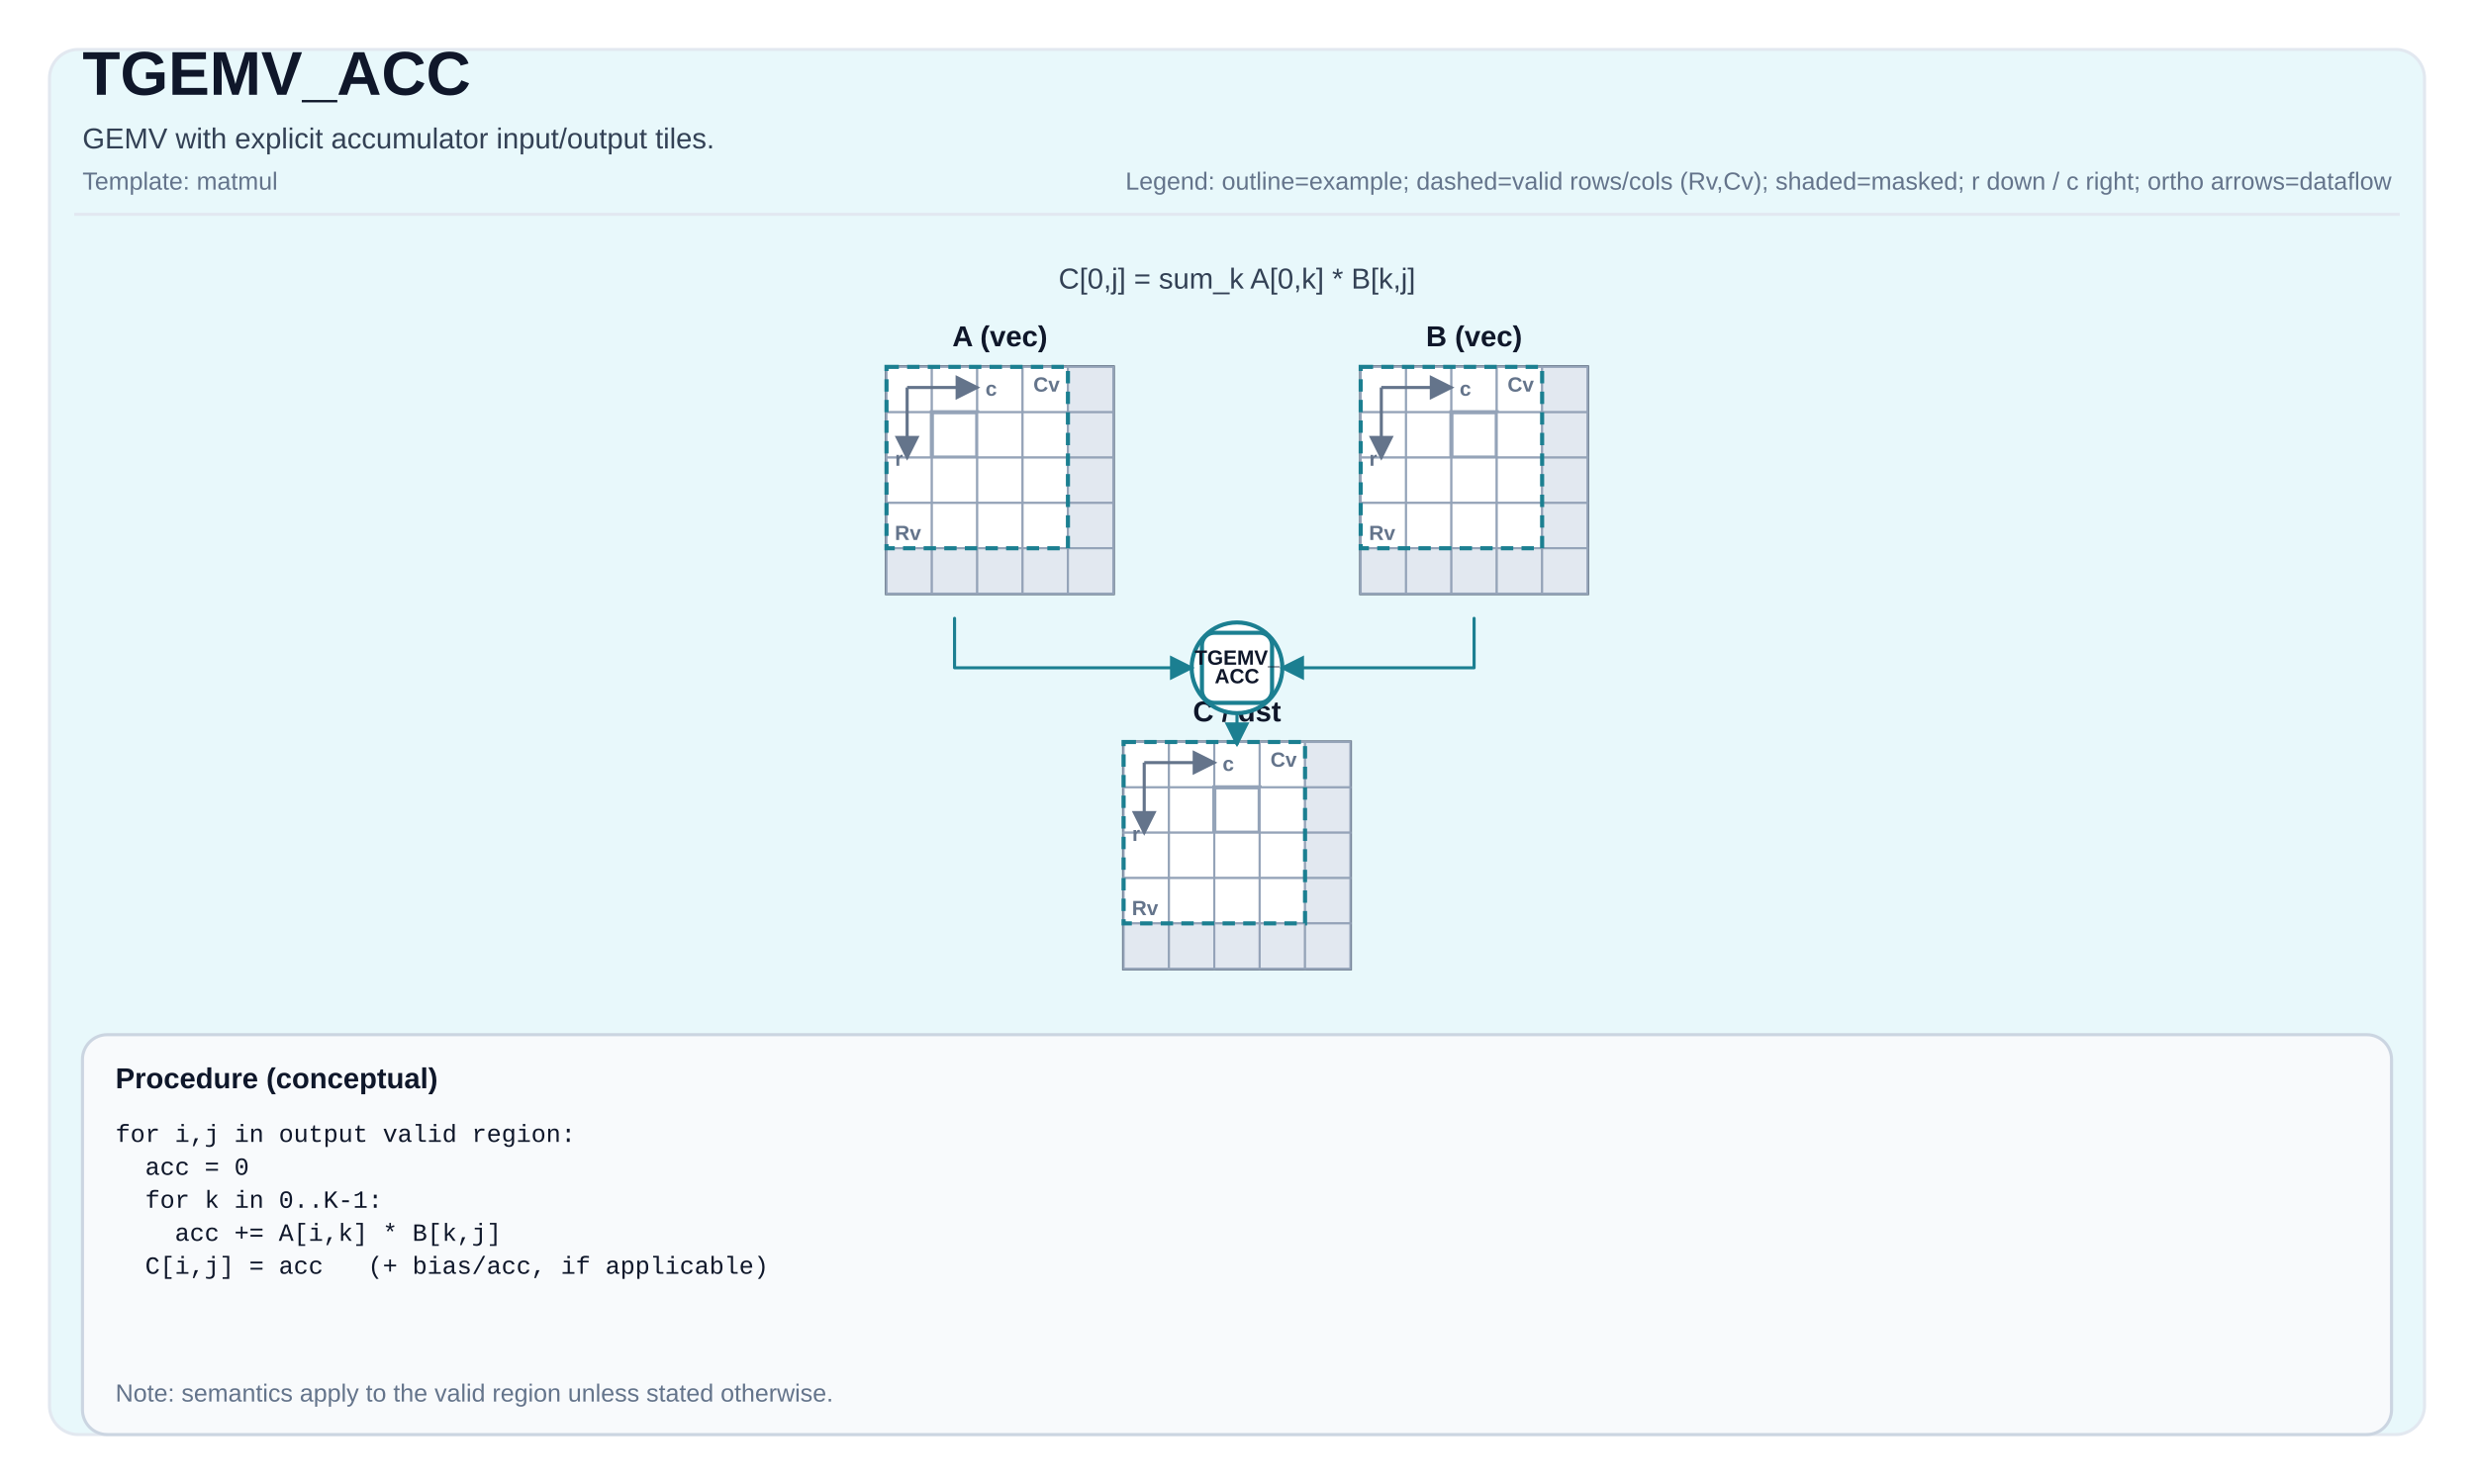
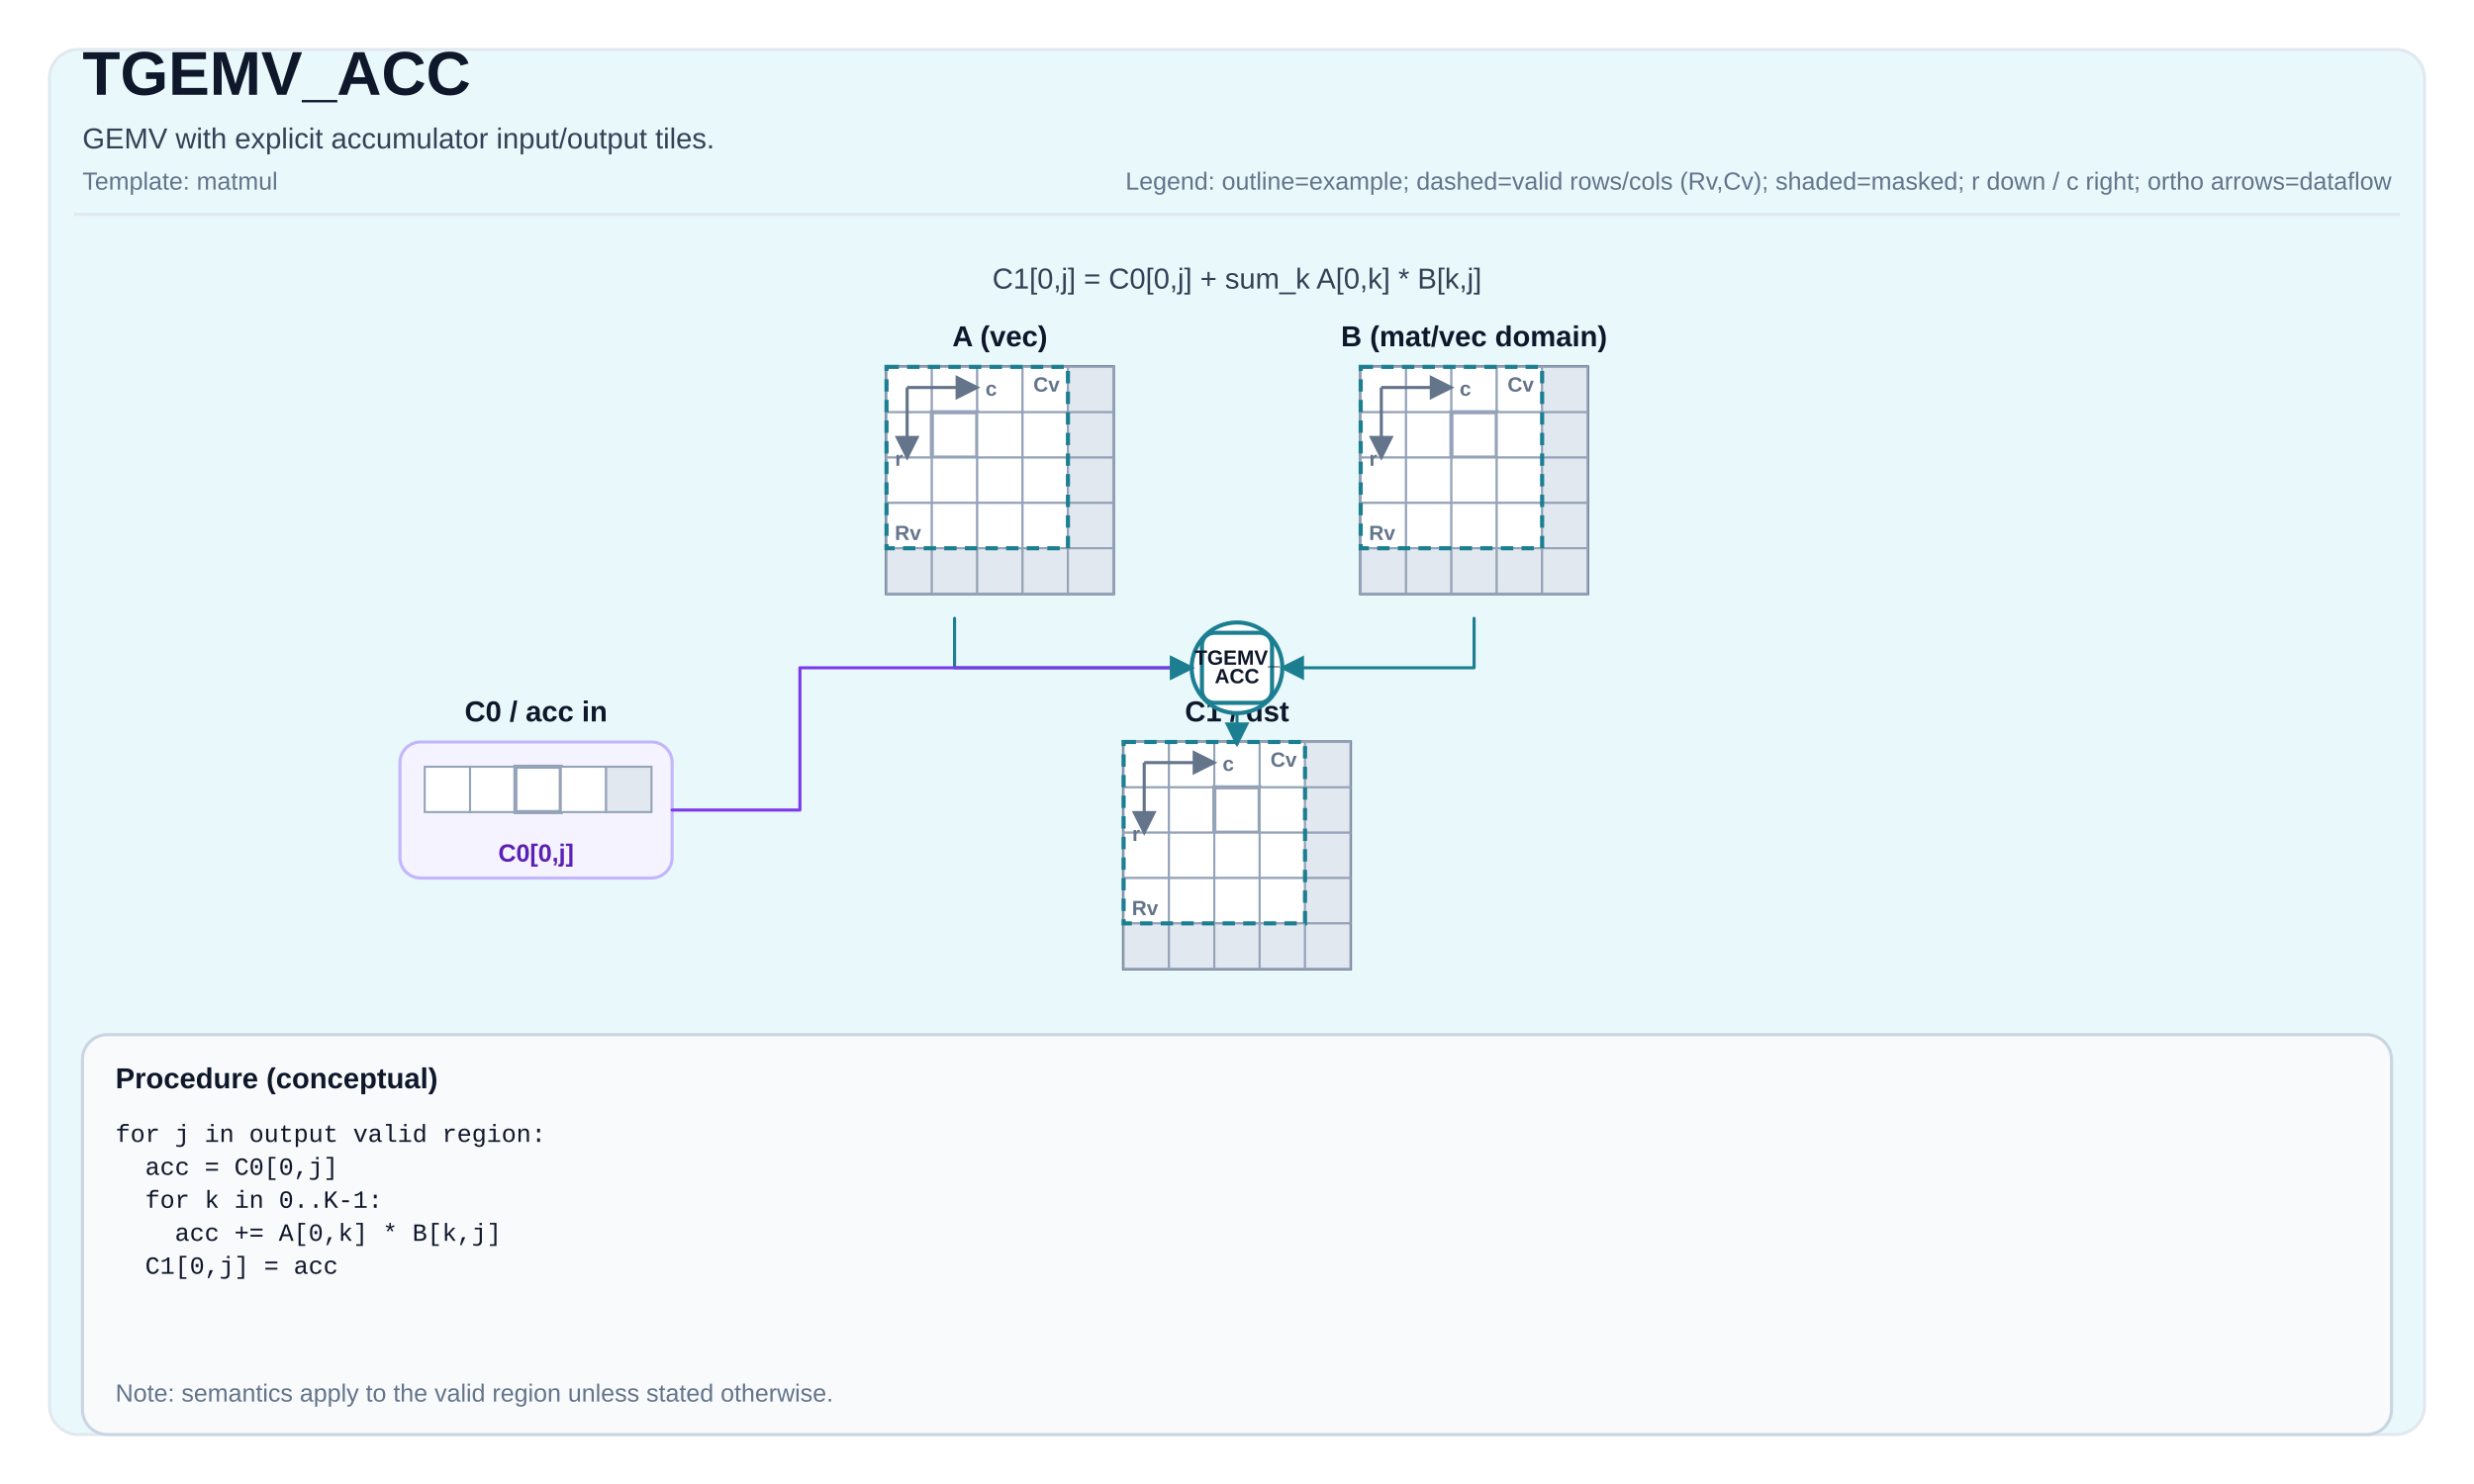
<svg xmlns="http://www.w3.org/2000/svg" width="1200" height="720" viewBox="0 0 1200 720" role="img" aria-label="TGEMV_ACC tile operation diagram">
  <defs>
    <marker id="arrow" markerWidth="8" markerHeight="8" refX="7" refY="4" orient="auto">
      <path d="M0,0 L0,8 L8,4 z" fill="#1B7F91" />
    </marker>
    <marker id="axisArrow" markerWidth="8" markerHeight="8" refX="7" refY="4" orient="auto">
      <path d="M0,0 L0,8 L8,4 z" fill="#64748b" />
    </marker>
  </defs>
  <style>
svg { font-family: Arial, Helvetica, sans-serif; }
.title { font-size: 30px; font-weight: 700; fill: #0f172a; }
.subtitle { font-size: 14px; fill: #334155; }
.meta { font-size: 12px; fill: #64748b; }
.frame { fill: white; }
.panel { fill: #E8F8FB; stroke: #e2e8f0; stroke-width: 1.5; rx: 14; }
.tileLabel { font-size: 14px; font-weight: 700; fill: #0f172a; }
.tileBorder { fill: none; stroke: #475569; stroke-width: 1.5; }
.cell { fill: #ffffff; stroke: #94a3b8; stroke-width: 1; }
.cellMasked { fill: #e2e8f0; }
.cellHL { stroke-width: 2; }
- .cellText { font-family: ui-monospace, SFMono-Regular, Menlo, Monaco, Consolas, 'Liberation Mono', 'Courier New', monospace; font-size: 10px; fill: #0f172a; }
.arrow { stroke-width: 1.5; fill: none; stroke-linejoin: round; stroke-linecap: round; }
.axisLine { stroke: #64748b; stroke-width: 1.5; fill: none; }
.axisText { font-size: 10px; fill: #64748b; font-weight: 700; }
.opCircle { fill: #ffffff; stroke-width: 2; }
.opRect { fill: #ffffff; stroke-width: 2; }
.opText { font-size: 10px; font-weight: 800; fill: #0f172a; }
.procBox { fill: #f8fafc; stroke: #cbd5e1; stroke-width: 1.5; rx: 12; }
.procTitle { font-size: 14px; font-weight: 700; fill: #0f172a; }
.procText { font-family: ui-monospace, SFMono-Regular, Menlo, Monaco, Consolas, 'Liberation Mono', 'Courier New', monospace; font-size: 12px; fill: #0f172a; }
- .smallLabel { font-size: 12px; fill: #334155; }
- .scalarBox { fill: #ffffff; stroke: #cbd5e1; stroke-width: 1.5; }
- .scalarValue { font-size: 16px; font-weight: 700; }
.validBox { fill: none; stroke-width: 2; stroke-dasharray: 6 4; }
+ .accPanel { fill: #F5F3FF; stroke: #c4b5fd; stroke-width: 1.5; rx: 10; }
+ .accText { font-size: 12px; fill: #5b21b6; font-weight: 700; }
</style>
  <rect x="0" y="0" width="1200" height="720" class="frame" />
  <rect x="24" y="24" width="1152" height="672" class="panel" />
  <text x="40" y="46" class="title">TGEMV_ACC</text>
  <text x="40" y="72" class="subtitle">GEMV with explicit accumulator input/output tiles.</text>
  <text x="40" y="92" class="meta">Template: matmul</text>
  <text x="1160" y="92" class="meta" text-anchor="end">Legend: outline=example; dashed=valid rows/cols (Rv,Cv); shaded=masked; r down / c right; ortho arrows=dataflow</text>
  <line x1="36" y1="104" x2="1164" y2="104" stroke="#e2e8f0" stroke-width="1.5" />
  <text x="485" y="168" class="tileLabel" text-anchor="middle">A (vec)</text>
  <rect x="430" y="178" width="110" height="110" class="tileBorder" />
  <rect x="430" y="178" width="22" height="22" class="cell" />
  <rect x="452" y="178" width="22" height="22" class="cell" />
  <rect x="474" y="178" width="22" height="22" class="cell" />
  <rect x="496" y="178" width="22" height="22" class="cell" />
  <rect x="518" y="178" width="22" height="22" class="cell cellMasked" />
  <rect x="430" y="200" width="22" height="22" class="cell" />
  <rect x="452" y="200" width="22" height="22" class="cell cellHL" stroke="#1B7F91" />
  <rect x="474" y="200" width="22" height="22" class="cell" />
  <rect x="496" y="200" width="22" height="22" class="cell" />
  <rect x="518" y="200" width="22" height="22" class="cell cellMasked" />
  <rect x="430" y="222" width="22" height="22" class="cell" />
  <rect x="452" y="222" width="22" height="22" class="cell" />
  <rect x="474" y="222" width="22" height="22" class="cell" />
  <rect x="496" y="222" width="22" height="22" class="cell" />
  <rect x="518" y="222" width="22" height="22" class="cell cellMasked" />
  <rect x="430" y="244" width="22" height="22" class="cell" />
  <rect x="452" y="244" width="22" height="22" class="cell" />
  <rect x="474" y="244" width="22" height="22" class="cell" />
  <rect x="496" y="244" width="22" height="22" class="cell" />
  <rect x="518" y="244" width="22" height="22" class="cell cellMasked" />
  <rect x="430" y="266" width="22" height="22" class="cell cellMasked" />
  <rect x="452" y="266" width="22" height="22" class="cell cellMasked" />
  <rect x="474" y="266" width="22" height="22" class="cell cellMasked" />
  <rect x="496" y="266" width="22" height="22" class="cell cellMasked" />
  <rect x="518" y="266" width="22" height="22" class="cell cellMasked" />
  <rect x="430" y="178" width="88" height="88" class="validBox" stroke="#1B7F91" />
  <text x="434" y="262" class="axisText">Rv</text>
  <text x="514" y="190" class="axisText" text-anchor="end">Cv</text>
  <path d="M 440 188 L 474 188" class="axisLine" marker-end="url(#axisArrow)" />
  <path d="M 440 188 L 440 222" class="axisLine" marker-end="url(#axisArrow)" />
  <text x="478" y="192" class="axisText">c</text>
  <text x="438" y="226" class="axisText" text-anchor="end">r</text>
-   <text x="715" y="168" class="tileLabel" text-anchor="middle">B (vec)</text>
+   <text x="715" y="168" class="tileLabel" text-anchor="middle">B (mat/vec domain)</text>
  <rect x="660" y="178" width="110" height="110" class="tileBorder" />
  <rect x="660" y="178" width="22" height="22" class="cell" />
  <rect x="682" y="178" width="22" height="22" class="cell" />
  <rect x="704" y="178" width="22" height="22" class="cell" />
  <rect x="726" y="178" width="22" height="22" class="cell" />
  <rect x="748" y="178" width="22" height="22" class="cell cellMasked" />
  <rect x="660" y="200" width="22" height="22" class="cell" />
  <rect x="682" y="200" width="22" height="22" class="cell" />
  <rect x="704" y="200" width="22" height="22" class="cell cellHL" stroke="#1B7F91" />
  <rect x="726" y="200" width="22" height="22" class="cell" />
  <rect x="748" y="200" width="22" height="22" class="cell cellMasked" />
  <rect x="660" y="222" width="22" height="22" class="cell" />
  <rect x="682" y="222" width="22" height="22" class="cell" />
  <rect x="704" y="222" width="22" height="22" class="cell" />
  <rect x="726" y="222" width="22" height="22" class="cell" />
  <rect x="748" y="222" width="22" height="22" class="cell cellMasked" />
  <rect x="660" y="244" width="22" height="22" class="cell" />
  <rect x="682" y="244" width="22" height="22" class="cell" />
  <rect x="704" y="244" width="22" height="22" class="cell" />
  <rect x="726" y="244" width="22" height="22" class="cell" />
  <rect x="748" y="244" width="22" height="22" class="cell cellMasked" />
  <rect x="660" y="266" width="22" height="22" class="cell cellMasked" />
  <rect x="682" y="266" width="22" height="22" class="cell cellMasked" />
  <rect x="704" y="266" width="22" height="22" class="cell cellMasked" />
  <rect x="726" y="266" width="22" height="22" class="cell cellMasked" />
  <rect x="748" y="266" width="22" height="22" class="cell cellMasked" />
  <rect x="660" y="178" width="88" height="88" class="validBox" stroke="#1B7F91" />
  <text x="664" y="262" class="axisText">Rv</text>
  <text x="744" y="190" class="axisText" text-anchor="end">Cv</text>
  <path d="M 670 188 L 704 188" class="axisLine" marker-end="url(#axisArrow)" />
  <path d="M 670 188 L 670 222" class="axisLine" marker-end="url(#axisArrow)" />
  <text x="708" y="192" class="axisText">c</text>
  <text x="668" y="226" class="axisText" text-anchor="end">r</text>
-   <text x="600" y="350" class="tileLabel" text-anchor="middle">C / dst</text>
+   <text x="260" y="350" class="tileLabel" text-anchor="middle">C0 / acc in</text>
+   <rect x="194" y="360" width="132" height="66" class="accPanel" />
+   <rect x="206" y="372" width="22" height="22" class="cell" />
+   <rect x="228" y="372" width="22" height="22" class="cell" />
+   <rect x="250" y="372" width="22" height="22" class="cell cellHL" stroke="#7c3aed" />
+   <rect x="272" y="372" width="22" height="22" class="cell" />
+   <rect x="294" y="372" width="22" height="22" class="cell cellMasked" />
+   <text x="260" y="418" class="accText" text-anchor="middle">C0[0,j]</text>
+   <text x="600" y="350" class="tileLabel" text-anchor="middle">C1 / dst</text>
  <rect x="545" y="360" width="110" height="110" class="tileBorder" />
  <rect x="545" y="360" width="22" height="22" class="cell" />
  <rect x="567" y="360" width="22" height="22" class="cell" />
  <rect x="589" y="360" width="22" height="22" class="cell" />
  <rect x="611" y="360" width="22" height="22" class="cell" />
  <rect x="633" y="360" width="22" height="22" class="cell cellMasked" />
  <rect x="545" y="382" width="22" height="22" class="cell" />
  <rect x="567" y="382" width="22" height="22" class="cell" />
  <rect x="589" y="382" width="22" height="22" class="cell cellHL" stroke="#1B7F91" />
  <rect x="611" y="382" width="22" height="22" class="cell" />
  <rect x="633" y="382" width="22" height="22" class="cell cellMasked" />
  <rect x="545" y="404" width="22" height="22" class="cell" />
  <rect x="567" y="404" width="22" height="22" class="cell" />
  <rect x="589" y="404" width="22" height="22" class="cell" />
  <rect x="611" y="404" width="22" height="22" class="cell" />
  <rect x="633" y="404" width="22" height="22" class="cell cellMasked" />
  <rect x="545" y="426" width="22" height="22" class="cell" />
  <rect x="567" y="426" width="22" height="22" class="cell" />
  <rect x="589" y="426" width="22" height="22" class="cell" />
  <rect x="611" y="426" width="22" height="22" class="cell" />
  <rect x="633" y="426" width="22" height="22" class="cell cellMasked" />
  <rect x="545" y="448" width="22" height="22" class="cell cellMasked" />
  <rect x="567" y="448" width="22" height="22" class="cell cellMasked" />
  <rect x="589" y="448" width="22" height="22" class="cell cellMasked" />
  <rect x="611" y="448" width="22" height="22" class="cell cellMasked" />
  <rect x="633" y="448" width="22" height="22" class="cell cellMasked" />
  <rect x="545" y="360" width="88" height="88" class="validBox" stroke="#1B7F91" />
  <text x="549" y="444" class="axisText">Rv</text>
  <text x="629" y="372" class="axisText" text-anchor="end">Cv</text>
  <path d="M 555 370 L 589 370" class="axisLine" marker-end="url(#axisArrow)" />
  <path d="M 555 370 L 555 404" class="axisLine" marker-end="url(#axisArrow)" />
  <text x="593" y="374" class="axisText">c</text>
  <text x="553" y="408" class="axisText" text-anchor="end">r</text>
-   <text x="600" y="140" class="subtitle" text-anchor="middle" fill="#1B7F91">C[0,j] = sum_k A[0,k] * B[k,j]</text>
+   <text x="600" y="140" class="subtitle" text-anchor="middle" fill="#1B7F91">C1[0,j] = C0[0,j] + sum_k A[0,k] * B[k,j]</text>
  <circle cx="600" cy="324" r="22" class="opCircle" stroke="#1B7F91" />
  <rect x="583" y="307" width="34" height="34" rx="6" class="opRect" stroke="#1B7F91" />
  <text x="600" y="322.5" class="opText" font-size="8px" text-anchor="middle">TGEMV_</text>
  <text x="600" y="331.5" class="opText" font-size="8px" text-anchor="middle">ACC</text>
  <path d="M 463 300 L 463 324 L 578 324" class="arrow" stroke="#1B7F91" marker-end="url(#arrow)" />
  <path d="M 715 300 L 715 324 L 622 324" class="arrow" stroke="#1B7F91" marker-end="url(#arrow)" />
+   <path d="M 326 393 L 388 393 L 388 324 L 578 324" class="arrow" stroke="#7c3aed" marker-end="url(#arrow)" />
  <path d="M 600 346 L 600 361" class="arrow" stroke="#1B7F91" marker-end="url(#arrow)" />
  <rect x="40" y="502" width="1120" height="194" class="procBox" />
  <text x="56" y="528" class="procTitle">Procedure (conceptual)</text>
  <text x="56" y="554" class="procText" xml:space="preserve">
-     <tspan x="56" dy="0">for i,j in output valid region:</tspan>
-     <tspan x="56" dy="16">  acc = 0</tspan>
+     <tspan x="56" dy="0">for j in output valid region:</tspan>
+     <tspan x="56" dy="16">  acc = C0[0,j]</tspan>
    <tspan x="56" dy="16">  for k in 0..K-1:</tspan>
-     <tspan x="56" dy="16">    acc += A[i,k] * B[k,j]</tspan>
-     <tspan x="56" dy="16">  C[i,j] = acc   (+ bias/acc, if applicable)</tspan>
+     <tspan x="56" dy="16">    acc += A[0,k] * B[k,j]</tspan>
+     <tspan x="56" dy="16">  C1[0,j] = acc</tspan>
  </text>
  <text x="56" y="680" class="meta">Note: semantics apply to the valid region unless stated otherwise.</text>
</svg>
